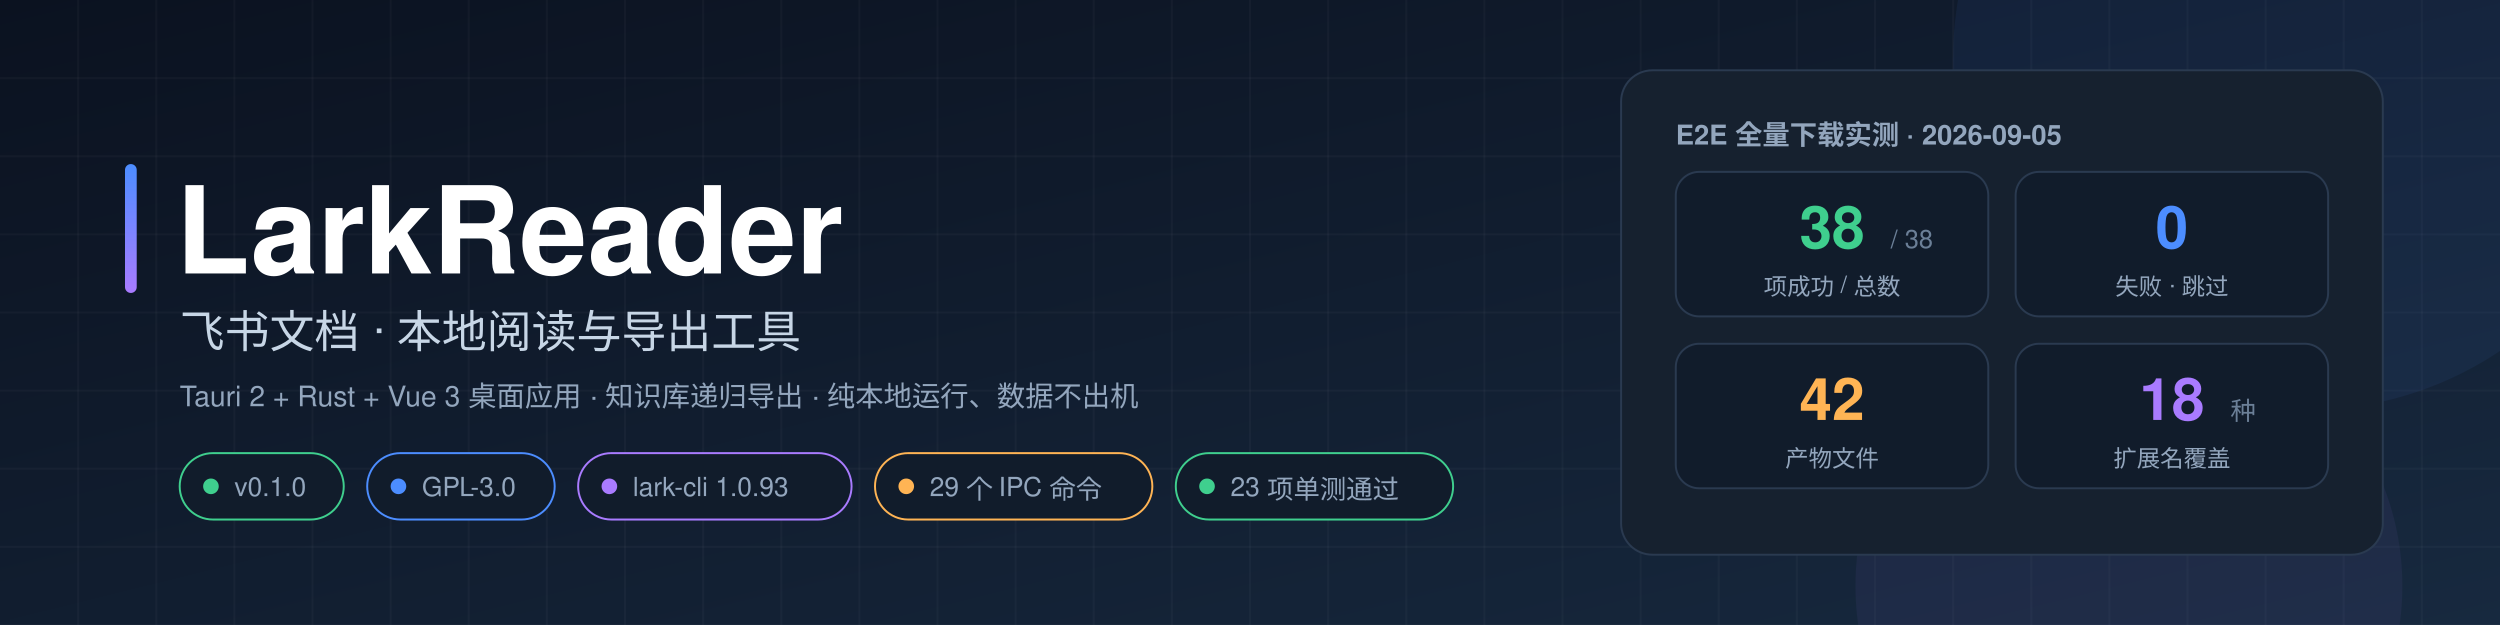
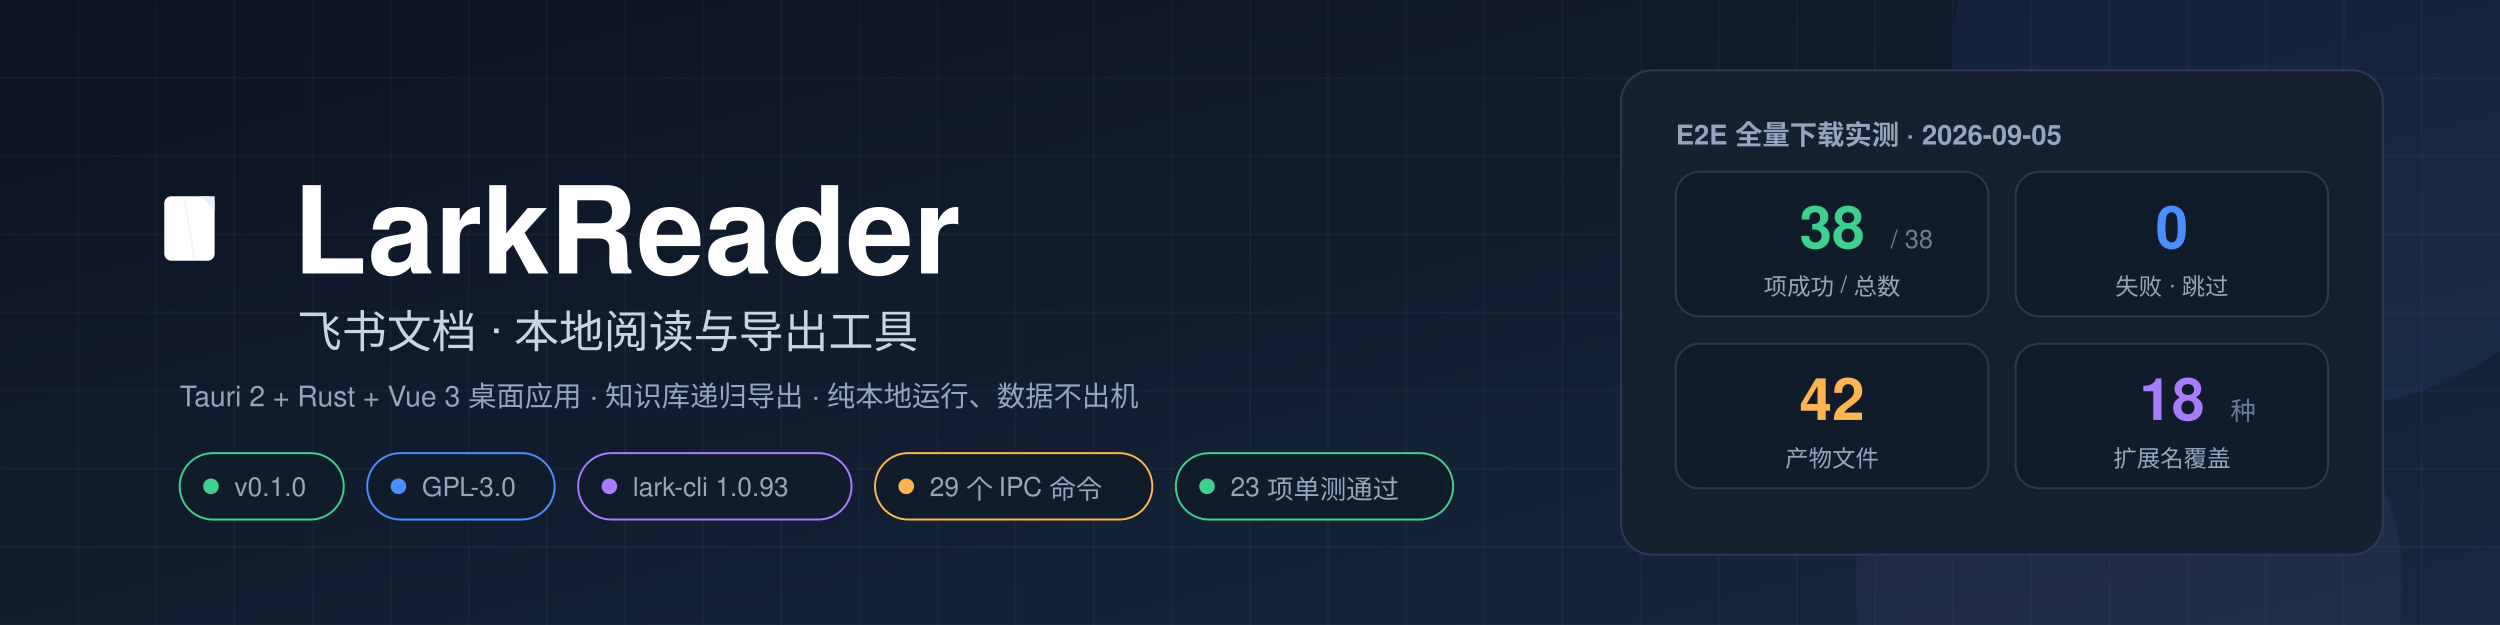
<svg xmlns="http://www.w3.org/2000/svg" width="1280" height="320" viewBox="0 0 1280 320" font-family="'PingFang SC','Microsoft YaHei','Segoe UI',Helvetica,Arial,sans-serif">
  <defs>
    <linearGradient id="bg" x1="0" y1="0" x2="1" y2="1">
      <stop offset="0" stop-color="#0B1220" />
      <stop offset="1" stop-color="#17293F" />
    </linearGradient>
    <linearGradient id="accent" x1="0" y1="0" x2="0" y2="1">
      <stop offset="0" stop-color="#4C8DFF" />
      <stop offset="1" stop-color="#A97BFF" />
    </linearGradient>
  </defs>
  <rect x="0" y="0" width="1280" height="320" rx="0" ry="0" fill="url(#bg)" stroke="none" stroke-width="1" />
  <line x1="40" y1="0" x2="40" y2="320" stroke="#FFFFFF" stroke-opacity="0.03" />
  <line x1="80" y1="0" x2="80" y2="320" stroke="#FFFFFF" stroke-opacity="0.03" />
  <line x1="120" y1="0" x2="120" y2="320" stroke="#FFFFFF" stroke-opacity="0.03" />
  <line x1="160" y1="0" x2="160" y2="320" stroke="#FFFFFF" stroke-opacity="0.03" />
  <line x1="200" y1="0" x2="200" y2="320" stroke="#FFFFFF" stroke-opacity="0.03" />
  <line x1="240" y1="0" x2="240" y2="320" stroke="#FFFFFF" stroke-opacity="0.03" />
  <line x1="280" y1="0" x2="280" y2="320" stroke="#FFFFFF" stroke-opacity="0.03" />
  <line x1="320" y1="0" x2="320" y2="320" stroke="#FFFFFF" stroke-opacity="0.03" />
  <line x1="360" y1="0" x2="360" y2="320" stroke="#FFFFFF" stroke-opacity="0.03" />
  <line x1="400" y1="0" x2="400" y2="320" stroke="#FFFFFF" stroke-opacity="0.03" />
  <line x1="440" y1="0" x2="440" y2="320" stroke="#FFFFFF" stroke-opacity="0.03" />
  <line x1="480" y1="0" x2="480" y2="320" stroke="#FFFFFF" stroke-opacity="0.03" />
  <line x1="520" y1="0" x2="520" y2="320" stroke="#FFFFFF" stroke-opacity="0.03" />
  <line x1="560" y1="0" x2="560" y2="320" stroke="#FFFFFF" stroke-opacity="0.03" />
  <line x1="600" y1="0" x2="600" y2="320" stroke="#FFFFFF" stroke-opacity="0.03" />
  <line x1="640" y1="0" x2="640" y2="320" stroke="#FFFFFF" stroke-opacity="0.03" />
  <line x1="680" y1="0" x2="680" y2="320" stroke="#FFFFFF" stroke-opacity="0.03" />
  <line x1="720" y1="0" x2="720" y2="320" stroke="#FFFFFF" stroke-opacity="0.03" />
  <line x1="760" y1="0" x2="760" y2="320" stroke="#FFFFFF" stroke-opacity="0.03" />
  <line x1="800" y1="0" x2="800" y2="320" stroke="#FFFFFF" stroke-opacity="0.03" />
  <line x1="840" y1="0" x2="840" y2="320" stroke="#FFFFFF" stroke-opacity="0.03" />
  <line x1="880" y1="0" x2="880" y2="320" stroke="#FFFFFF" stroke-opacity="0.03" />
  <line x1="920" y1="0" x2="920" y2="320" stroke="#FFFFFF" stroke-opacity="0.03" />
  <line x1="960" y1="0" x2="960" y2="320" stroke="#FFFFFF" stroke-opacity="0.03" />
  <line x1="1000" y1="0" x2="1000" y2="320" stroke="#FFFFFF" stroke-opacity="0.03" />
  <line x1="1040" y1="0" x2="1040" y2="320" stroke="#FFFFFF" stroke-opacity="0.03" />
  <line x1="1080" y1="0" x2="1080" y2="320" stroke="#FFFFFF" stroke-opacity="0.03" />
  <line x1="1120" y1="0" x2="1120" y2="320" stroke="#FFFFFF" stroke-opacity="0.03" />
  <line x1="1160" y1="0" x2="1160" y2="320" stroke="#FFFFFF" stroke-opacity="0.03" />
  <line x1="1200" y1="0" x2="1200" y2="320" stroke="#FFFFFF" stroke-opacity="0.03" />
  <line x1="1240" y1="0" x2="1240" y2="320" stroke="#FFFFFF" stroke-opacity="0.03" />
  <line x1="0" y1="40" x2="1280" y2="40" stroke="#FFFFFF" stroke-opacity="0.03" />
  <line x1="0" y1="80" x2="1280" y2="80" stroke="#FFFFFF" stroke-opacity="0.03" />
  <line x1="0" y1="120" x2="1280" y2="120" stroke="#FFFFFF" stroke-opacity="0.03" />
  <line x1="0" y1="160" x2="1280" y2="160" stroke="#FFFFFF" stroke-opacity="0.03" />
  <line x1="0" y1="200" x2="1280" y2="200" stroke="#FFFFFF" stroke-opacity="0.03" />
  <line x1="0" y1="240" x2="1280" y2="240" stroke="#FFFFFF" stroke-opacity="0.03" />
  <line x1="0" y1="280" x2="1280" y2="280" stroke="#FFFFFF" stroke-opacity="0.03" />
  <line x1="0" y1="320" x2="1280" y2="320" stroke="#FFFFFF" stroke-opacity="0.03" />
  <circle cx="1180" cy="30" r="180" fill="#4C8DFF" fill-opacity="0.07" />
  <circle cx="1090" cy="300" r="140" fill="#A97BFF" fill-opacity="0.06" />
-   <rect x="64" y="84" width="6" height="66" rx="3" ry="3" fill="url(#accent)" stroke="none" stroke-width="1" />
-   <text x="90" y="140" font-size="62" fill="#FFFFFF" font-weight="700" text-anchor="start">LarkReader</text>
-   <text x="92" y="178" font-size="23" fill="#C7D6E6" font-weight="500" text-anchor="start">飞书文档 · 本地阅读与导出工具</text>
+   <g transform="translate(64, 84) scale(0.2578)">
+     <rect x="78" y="64" width="100" height="128" rx="14" fill="#fff" />
+     <line x1="118" y1="69" x2="138" y2="187" stroke="#EBF5FF" stroke-width="3.5" stroke-linecap="round" />
+     <polygon points="178,64 178,91.5 150.5,64" fill="#E6F0FF" />
+   </g>
+   <text x="150" y="140" font-size="62" fill="#FFFFFF" font-weight="700" text-anchor="start">LarkReader</text>
+   <text x="152" y="178" font-size="23" fill="#C7D6E6" font-weight="500" text-anchor="start">飞书文档 · 本地阅读与导出工具</text>
  <text x="92" y="208" font-size="14.5" fill="#93A6BD" font-weight="400" text-anchor="start">Tauri 2 + Rust + Vue 3 桌面应用 · 知识库递归导出 · 纯本地运行、数据不出机</text>
  <rect x="92" y="232" width="84" height="34" rx="17" ry="17" fill="#111C2B" stroke="#3FCF8E" stroke-width="1" />
  <circle cx="108" cy="249" r="4" fill="#3FCF8E" />
  <text x="120" y="254" font-size="13.5" fill="#93A6BD" font-weight="400" text-anchor="start">v0.1.0</text>
  <rect x="188" y="232" width="96" height="34" rx="17" ry="17" fill="#111C2B" stroke="#4C8DFF" stroke-width="1" />
  <circle cx="204" cy="249" r="4" fill="#4C8DFF" />
  <text x="216" y="254" font-size="13.5" fill="#93A6BD" font-weight="400" text-anchor="start">GPL-3.0</text>
  <rect x="296" y="232" width="140" height="34" rx="17" ry="17" fill="#111C2B" stroke="#A97BFF" stroke-width="1" />
  <circle cx="312" cy="249" r="4" fill="#A97BFF" />
  <text x="324" y="254" font-size="13.5" fill="#93A6BD" font-weight="400" text-anchor="start">lark-cli 1.0.93</text>
  <rect x="448" y="232" width="142" height="34" rx="17" ry="17" fill="#111C2B" stroke="#FFB454" stroke-width="1" />
  <circle cx="464" cy="249" r="4" fill="#FFB454" />
  <text x="476" y="254" font-size="13.5" fill="#93A6BD" font-weight="400" text-anchor="start">29 个 IPC 命令</text>
  <rect x="602" y="232" width="142" height="34" rx="17" ry="17" fill="#111C2B" stroke="#3FCF8E" stroke-width="1" />
  <circle cx="618" cy="249" r="4" fill="#3FCF8E" />
  <text x="630" y="254" font-size="13.5" fill="#93A6BD" font-weight="400" text-anchor="start">23 项单测通过</text>
  <rect x="830" y="36" width="390" height="248" rx="16" ry="16" fill="#16212F" stroke="#2A3A50" stroke-width="1" />
  <text x="858" y="74" font-size="14" fill="#93A6BD" font-weight="600" text-anchor="start">E2E 全量下载实测 · 2026-09-05</text>
  <rect x="858" y="88" width="160" height="74" rx="12" ry="12" fill="#111C2B" stroke="#2A3A50" stroke-width="1" />
  <text x="938.0" y="127.0" font-size="30" fill="#3FCF8E" font-weight="700" text-anchor="middle">38</text>
  <text x="968.0" y="127.0" font-size="13" fill="#6B7F97" font-weight="400" text-anchor="start">/ 38</text>
  <text x="938.0" y="151.0" font-size="12" fill="#93A6BD" font-weight="400" text-anchor="middle">项成功 / 总数</text>
  <rect x="1032" y="88" width="160" height="74" rx="12" ry="12" fill="#111C2B" stroke="#2A3A50" stroke-width="1" />
  <text x="1112.0" y="127.0" font-size="30" fill="#4C8DFF" font-weight="700" text-anchor="middle">0</text>
  <text x="1142.0" y="127.0" font-size="13" fill="#6B7F97" font-weight="400" text-anchor="start" />
  <text x="1112.0" y="151.0" font-size="12" fill="#93A6BD" font-weight="400" text-anchor="middle">失败 · 跳过</text>
  <rect x="858" y="176" width="160" height="74" rx="12" ry="12" fill="#111C2B" stroke="#2A3A50" stroke-width="1" />
  <text x="938.0" y="215.0" font-size="30" fill="#FFB454" font-weight="700" text-anchor="middle">42</text>
  <text x="968.0" y="215.0" font-size="13" fill="#6B7F97" font-weight="400" text-anchor="start" />
  <text x="938.0" y="239.0" font-size="12" fill="#93A6BD" font-weight="400" text-anchor="middle">产物文件</text>
  <rect x="1032" y="176" width="160" height="74" rx="12" ry="12" fill="#111C2B" stroke="#2A3A50" stroke-width="1" />
  <text x="1112.0" y="215.0" font-size="30" fill="#A97BFF" font-weight="700" text-anchor="middle">18</text>
  <text x="1142.0" y="215.0" font-size="13" fill="#6B7F97" font-weight="400" text-anchor="start"> 种</text>
  <text x="1112.0" y="239.0" font-size="12" fill="#93A6BD" font-weight="400" text-anchor="middle">扩展名覆盖</text>
</svg>
